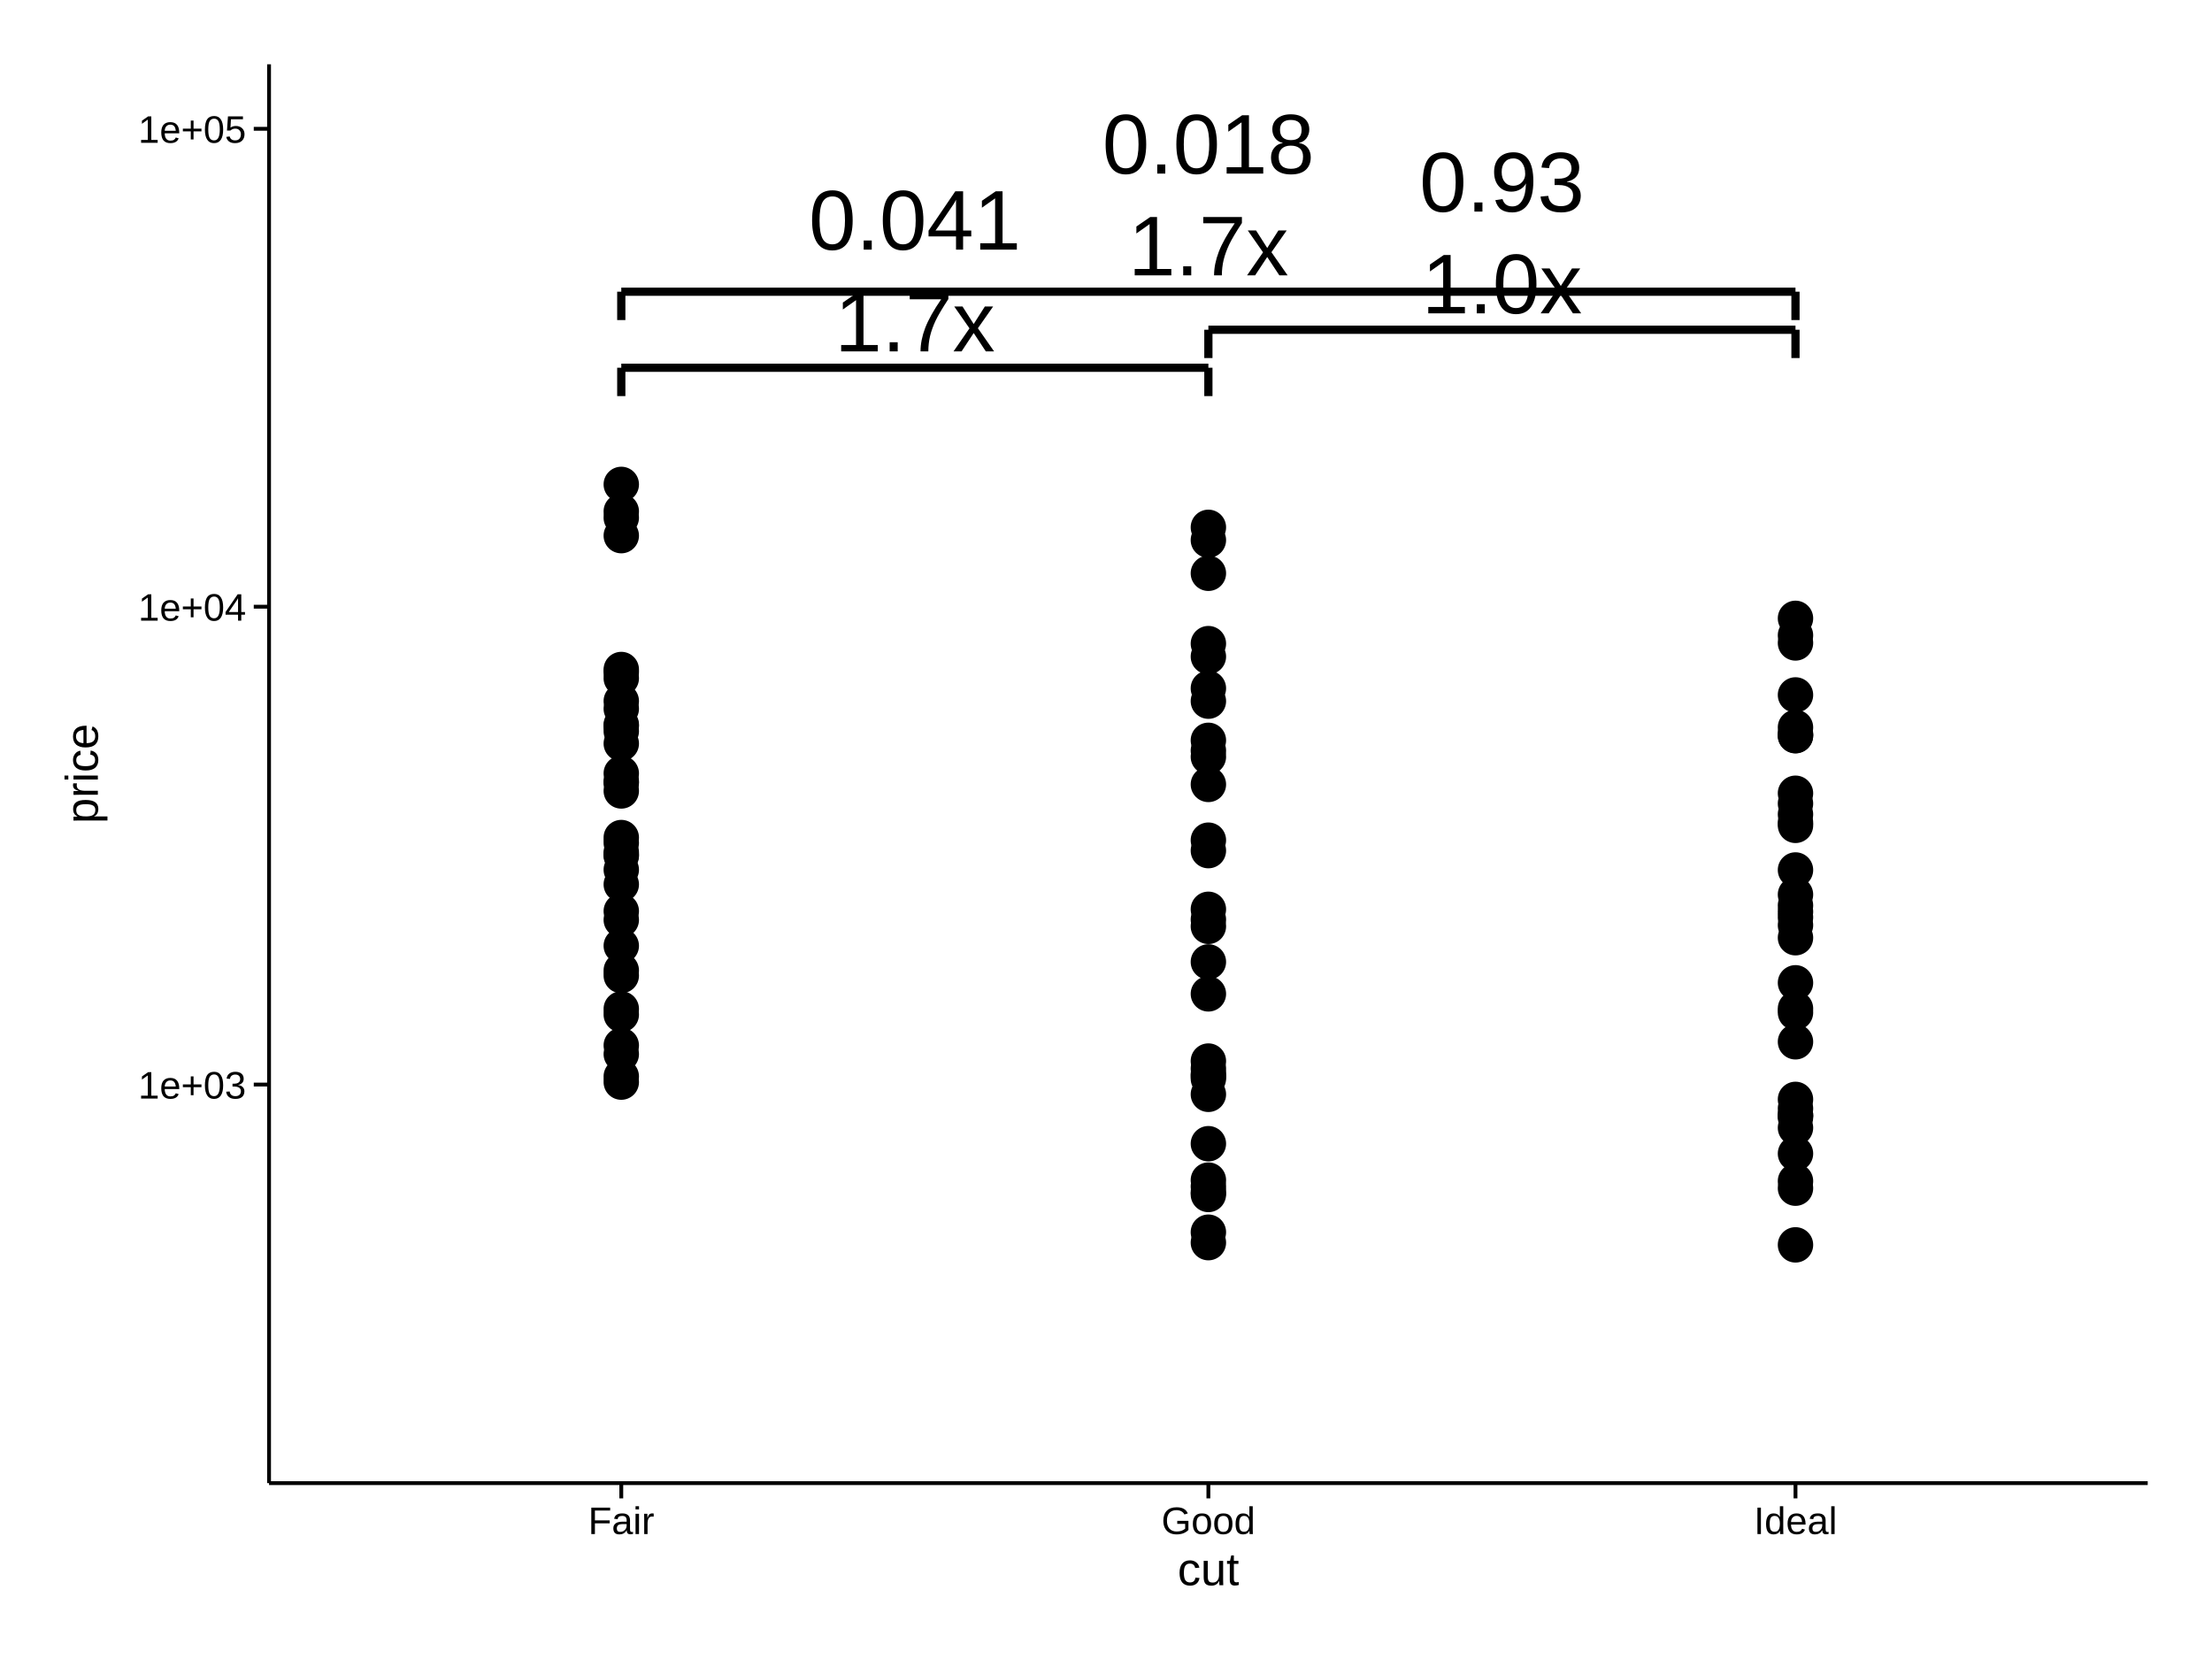
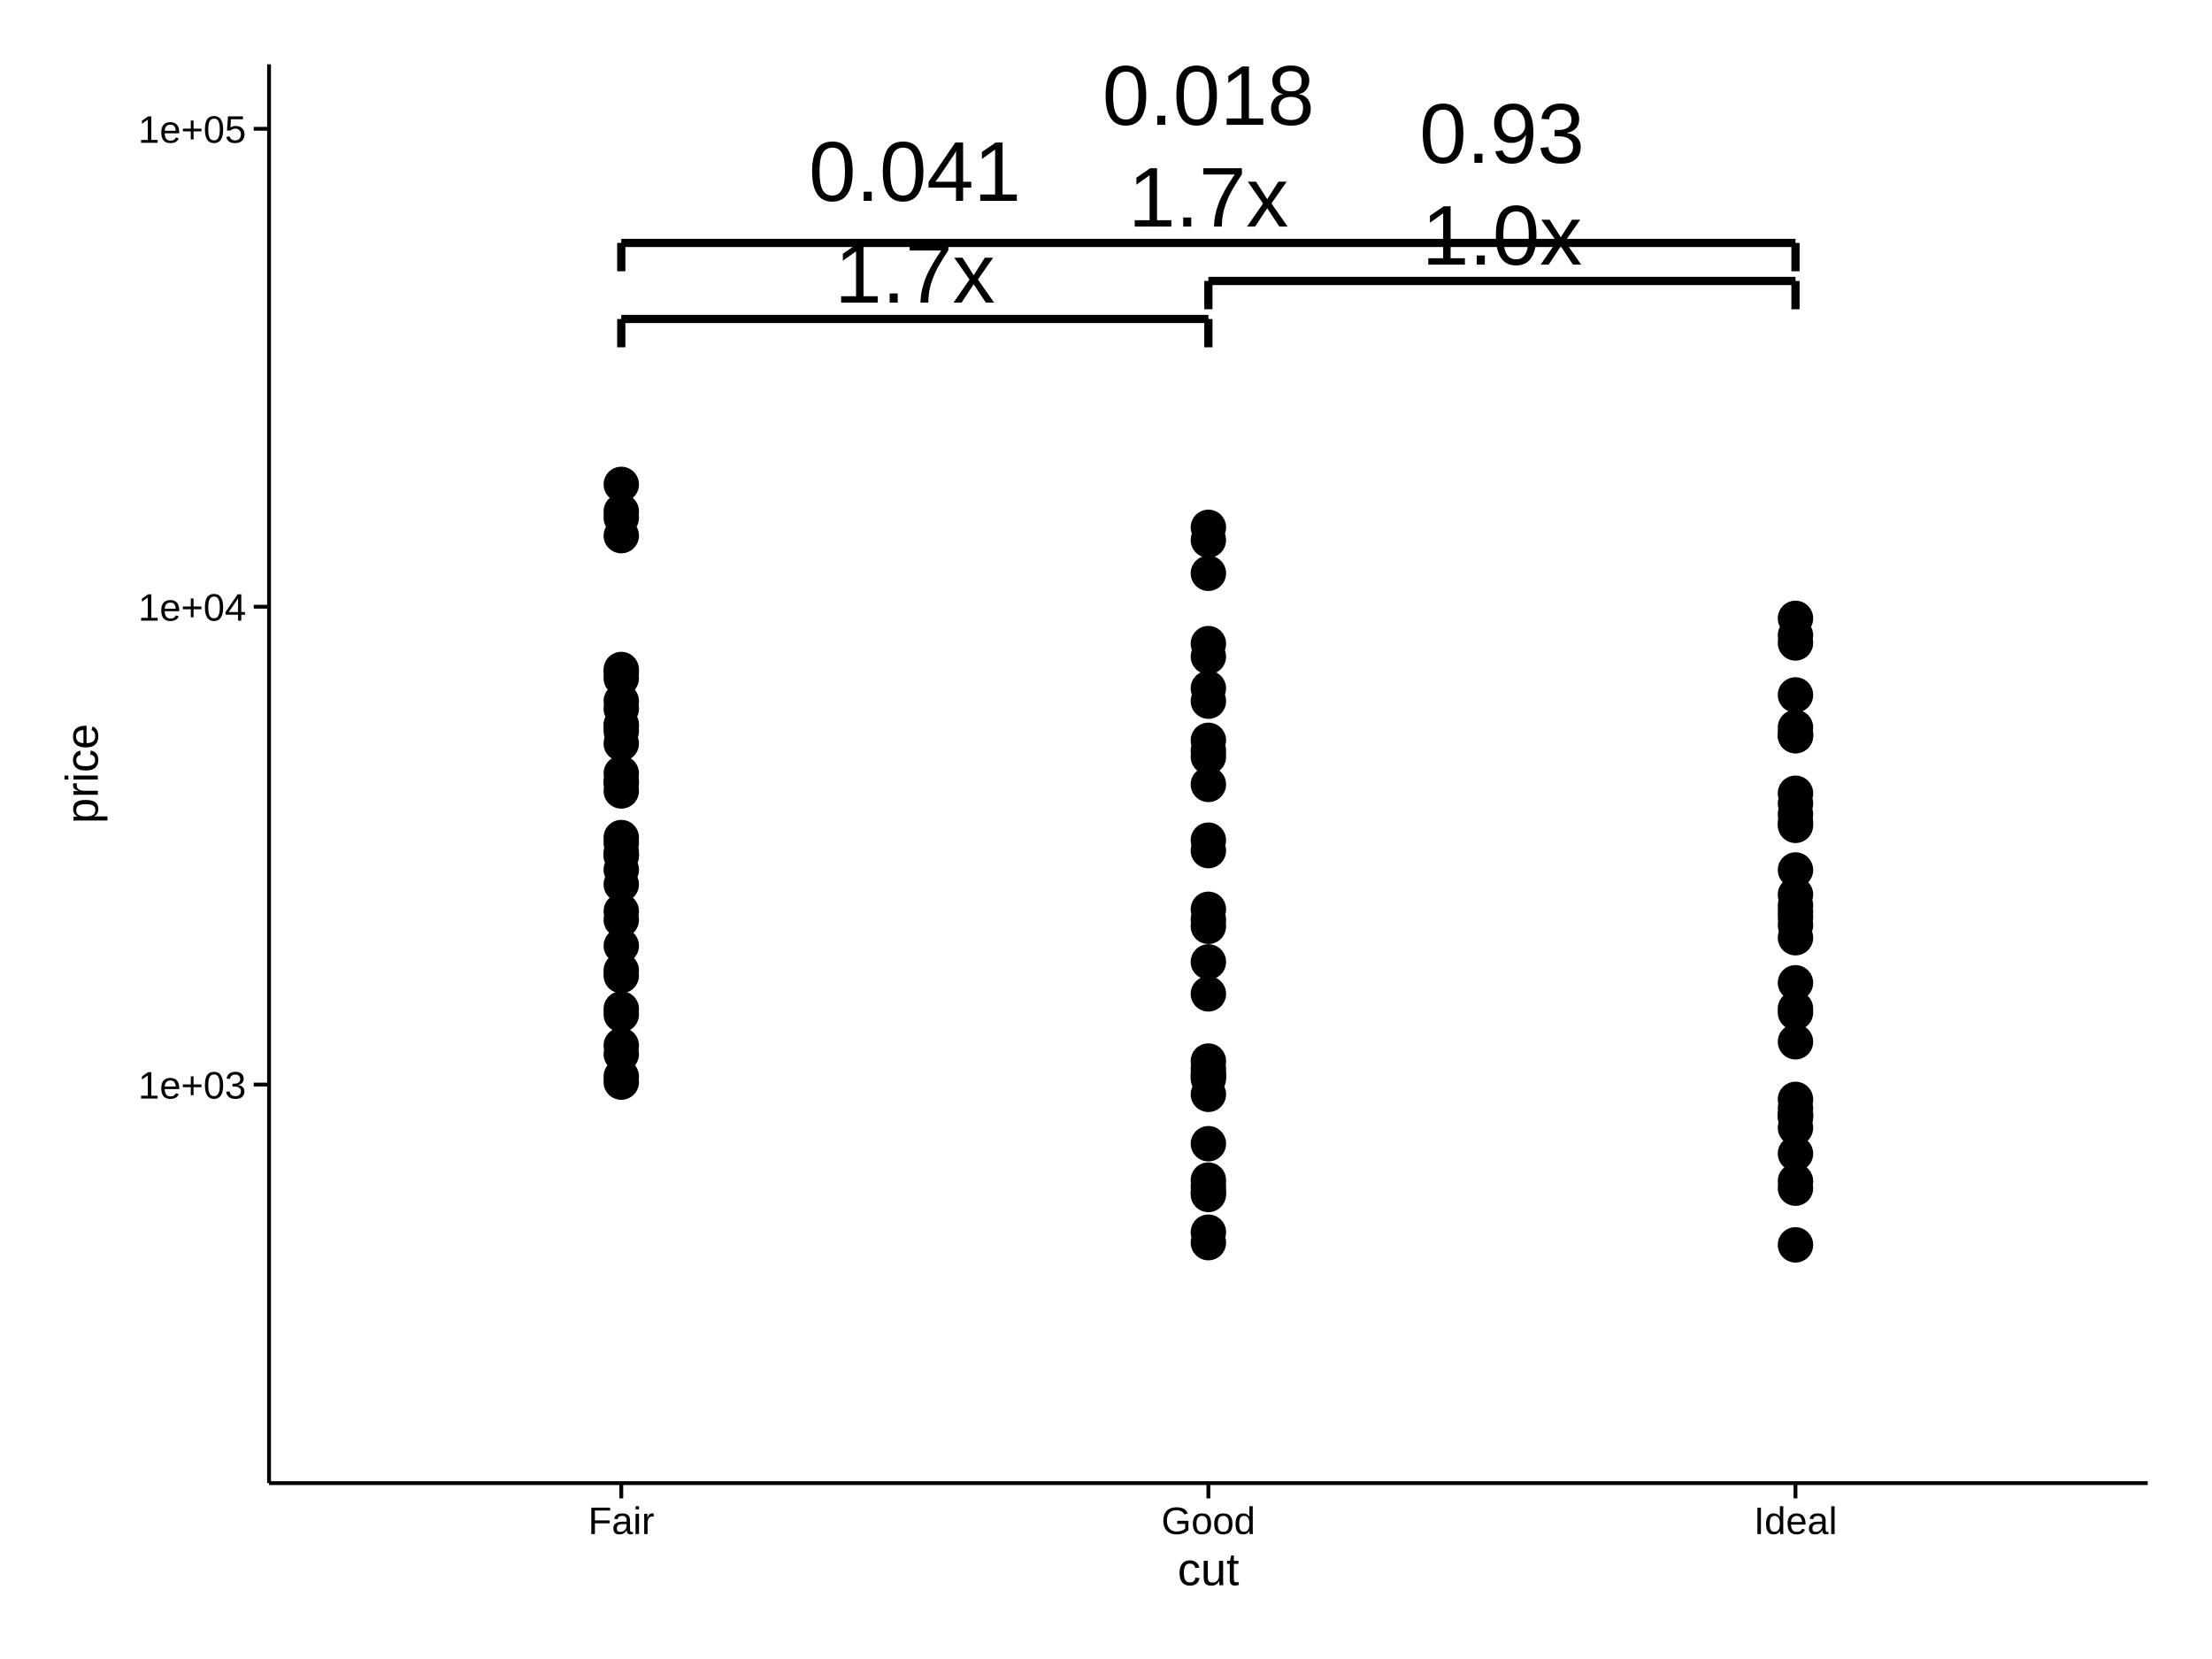
<svg xmlns="http://www.w3.org/2000/svg" class="svglite" width="288.00pt" height="216.00pt" viewBox="0 0 288.00 216.00">
  <defs>
    <style type="text/css">
    .svglite line, .svglite polyline, .svglite polygon, .svglite path, .svglite rect, .svglite circle {
      fill: none;
      stroke: #000000;
      stroke-linecap: round;
      stroke-linejoin: round;
      stroke-miterlimit: 10.00;
    }
    .svglite text {
      white-space: pre;
    }
  </style>
  </defs>
  <rect width="100%" height="100%" style="stroke: none; fill: none;" />
  <defs>
    <clipPath id="cpMC4wMHwyODguMDB8MC4wMHwyMTYuMDA=">
      <rect x="0.00" y="0.00" width="288.00" height="216.00" />
    </clipPath>
  </defs>
  <g clip-path="url(#cpMC4wMHwyODguMDB8MC4wMHwyMTYuMDA=)">
</g>
  <defs>
    <clipPath id="cpMzUuMDN8Mjc5LjYzfDguMzd8MTkzLjEw">
      <rect x="35.03" y="8.37" width="244.60" height="184.73" />
    </clipPath>
  </defs>
  <g clip-path="url(#cpMzUuMDN8Mjc5LjYzfDguMzd8MTkzLjEw)">
    <circle cx="80.89" cy="111.28" r="1.95" style="stroke-width: 0.71; fill: #000000;" />
    <circle cx="157.33" cy="74.64" r="1.95" style="stroke-width: 0.71; fill: #000000;" />
    <circle cx="233.77" cy="122.09" r="1.95" style="stroke-width: 0.71; fill: #000000;" />
    <circle cx="233.77" cy="80.51" r="1.95" style="stroke-width: 0.71; fill: #000000;" />
    <circle cx="233.77" cy="116.47" r="1.95" style="stroke-width: 0.71; fill: #000000;" />
    <circle cx="80.89" cy="69.74" r="1.95" style="stroke-width: 0.71; fill: #000000;" />
    <circle cx="157.33" cy="148.91" r="1.95" style="stroke-width: 0.71; fill: #000000;" />
    <circle cx="157.33" cy="140.44" r="1.95" style="stroke-width: 0.71; fill: #000000;" />
    <circle cx="233.77" cy="94.71" r="1.95" style="stroke-width: 0.71; fill: #000000;" />
    <circle cx="80.89" cy="127.02" r="1.95" style="stroke-width: 0.71; fill: #000000;" />
    <circle cx="157.33" cy="85.49" r="1.95" style="stroke-width: 0.71; fill: #000000;" />
    <circle cx="80.89" cy="109.74" r="1.95" style="stroke-width: 0.71; fill: #000000;" />
    <circle cx="233.77" cy="127.96" r="1.95" style="stroke-width: 0.71; fill: #000000;" />
    <circle cx="233.77" cy="146.84" r="1.95" style="stroke-width: 0.71; fill: #000000;" />
    <circle cx="157.33" cy="154.48" r="1.95" style="stroke-width: 0.71; fill: #000000;" />
    <circle cx="157.33" cy="161.79" r="1.95" style="stroke-width: 0.71; fill: #000000;" />
    <circle cx="233.77" cy="119.43" r="1.95" style="stroke-width: 0.71; fill: #000000;" />
    <circle cx="80.89" cy="140.89" r="1.95" style="stroke-width: 0.71; fill: #000000;" />
    <circle cx="233.77" cy="120.46" r="1.95" style="stroke-width: 0.71; fill: #000000;" />
    <circle cx="80.89" cy="111.43" r="1.95" style="stroke-width: 0.71; fill: #000000;" />
    <circle cx="157.33" cy="139.13" r="1.95" style="stroke-width: 0.71; fill: #000000;" />
    <circle cx="157.33" cy="109.39" r="1.95" style="stroke-width: 0.71; fill: #000000;" />
    <circle cx="80.89" cy="137.25" r="1.95" style="stroke-width: 0.71; fill: #000000;" />
    <circle cx="157.33" cy="102.13" r="1.95" style="stroke-width: 0.71; fill: #000000;" />
    <circle cx="80.89" cy="66.58" r="1.95" style="stroke-width: 0.71; fill: #000000;" />
    <circle cx="233.77" cy="150.20" r="1.95" style="stroke-width: 0.71; fill: #000000;" />
    <circle cx="157.33" cy="97.73" r="1.95" style="stroke-width: 0.71; fill: #000000;" />
    <circle cx="80.89" cy="91.28" r="1.95" style="stroke-width: 0.71; fill: #000000;" />
    <circle cx="233.77" cy="118.70" r="1.95" style="stroke-width: 0.71; fill: #000000;" />
    <circle cx="80.89" cy="132.10" r="1.95" style="stroke-width: 0.71; fill: #000000;" />
    <circle cx="233.77" cy="83.71" r="1.95" style="stroke-width: 0.71; fill: #000000;" />
    <circle cx="80.89" cy="94.34" r="1.95" style="stroke-width: 0.71; fill: #000000;" />
    <circle cx="157.33" cy="96.39" r="1.95" style="stroke-width: 0.71; fill: #000000;" />
    <circle cx="157.33" cy="118.39" r="1.95" style="stroke-width: 0.71; fill: #000000;" />
    <circle cx="233.77" cy="90.48" r="1.95" style="stroke-width: 0.71; fill: #000000;" />
    <circle cx="80.89" cy="92.28" r="1.95" style="stroke-width: 0.71; fill: #000000;" />
    <circle cx="233.77" cy="113.27" r="1.95" style="stroke-width: 0.71; fill: #000000;" />
    <circle cx="233.77" cy="95.54" r="1.95" style="stroke-width: 0.71; fill: #000000;" />
    <circle cx="233.77" cy="145.19" r="1.95" style="stroke-width: 0.71; fill: #000000;" />
    <circle cx="80.89" cy="87.17" r="1.95" style="stroke-width: 0.71; fill: #000000;" />
    <circle cx="233.77" cy="104.62" r="1.95" style="stroke-width: 0.71; fill: #000000;" />
    <circle cx="157.33" cy="155.52" r="1.95" style="stroke-width: 0.71; fill: #000000;" />
    <circle cx="80.89" cy="95.21" r="1.95" style="stroke-width: 0.71; fill: #000000;" />
    <circle cx="157.33" cy="110.75" r="1.95" style="stroke-width: 0.71; fill: #000000;" />
    <circle cx="80.89" cy="119.77" r="1.95" style="stroke-width: 0.71; fill: #000000;" />
    <circle cx="80.89" cy="140.15" r="1.95" style="stroke-width: 0.71; fill: #000000;" />
    <circle cx="233.77" cy="95.79" r="1.95" style="stroke-width: 0.71; fill: #000000;" />
    <circle cx="80.89" cy="87.52" r="1.95" style="stroke-width: 0.71; fill: #000000;" />
    <circle cx="233.77" cy="82.72" r="1.95" style="stroke-width: 0.71; fill: #000000;" />
    <circle cx="157.33" cy="98.54" r="1.95" style="stroke-width: 0.71; fill: #000000;" />
    <circle cx="157.33" cy="89.62" r="1.95" style="stroke-width: 0.71; fill: #000000;" />
    <circle cx="80.89" cy="118.63" r="1.95" style="stroke-width: 0.71; fill: #000000;" />
    <circle cx="157.33" cy="139.84" r="1.95" style="stroke-width: 0.71; fill: #000000;" />
    <circle cx="233.77" cy="143.14" r="1.95" style="stroke-width: 0.71; fill: #000000;" />
    <circle cx="80.89" cy="110.97" r="1.95" style="stroke-width: 0.71; fill: #000000;" />
    <circle cx="157.33" cy="138.15" r="1.95" style="stroke-width: 0.71; fill: #000000;" />
    <circle cx="233.77" cy="145.19" r="1.95" style="stroke-width: 0.71; fill: #000000;" />
    <circle cx="80.89" cy="109.05" r="1.95" style="stroke-width: 0.71; fill: #000000;" />
    <circle cx="80.89" cy="102.98" r="1.95" style="stroke-width: 0.71; fill: #000000;" />
    <circle cx="233.77" cy="154.70" r="1.95" style="stroke-width: 0.71; fill: #000000;" />
    <circle cx="157.33" cy="153.65" r="1.95" style="stroke-width: 0.71; fill: #000000;" />
    <circle cx="157.33" cy="125.24" r="1.95" style="stroke-width: 0.71; fill: #000000;" />
    <circle cx="80.89" cy="94.54" r="1.95" style="stroke-width: 0.71; fill: #000000;" />
    <circle cx="80.89" cy="100.69" r="1.95" style="stroke-width: 0.71; fill: #000000;" />
    <circle cx="80.89" cy="123.14" r="1.95" style="stroke-width: 0.71; fill: #000000;" />
    <circle cx="80.89" cy="113.24" r="1.95" style="stroke-width: 0.71; fill: #000000;" />
    <circle cx="233.77" cy="131.32" r="1.95" style="stroke-width: 0.71; fill: #000000;" />
    <circle cx="80.89" cy="63.07" r="1.95" style="stroke-width: 0.71; fill: #000000;" />
    <circle cx="157.33" cy="160.43" r="1.95" style="stroke-width: 0.71; fill: #000000;" />
    <circle cx="80.89" cy="101.94" r="1.95" style="stroke-width: 0.71; fill: #000000;" />
    <circle cx="233.77" cy="117.89" r="1.95" style="stroke-width: 0.71; fill: #000000;" />
    <circle cx="157.33" cy="140.10" r="1.95" style="stroke-width: 0.71; fill: #000000;" />
    <circle cx="233.77" cy="135.64" r="1.95" style="stroke-width: 0.71; fill: #000000;" />
    <circle cx="157.33" cy="129.40" r="1.95" style="stroke-width: 0.71; fill: #000000;" />
    <circle cx="157.33" cy="119.72" r="1.95" style="stroke-width: 0.71; fill: #000000;" />
    <circle cx="80.89" cy="126.35" r="1.95" style="stroke-width: 0.71; fill: #000000;" />
    <circle cx="80.89" cy="115.15" r="1.95" style="stroke-width: 0.71; fill: #000000;" />
    <circle cx="233.77" cy="107.09" r="1.95" style="stroke-width: 0.71; fill: #000000;" />
    <circle cx="80.89" cy="96.81" r="1.95" style="stroke-width: 0.71; fill: #000000;" />
    <circle cx="233.77" cy="103.28" r="1.95" style="stroke-width: 0.71; fill: #000000;" />
    <circle cx="157.33" cy="142.48" r="1.95" style="stroke-width: 0.71; fill: #000000;" />
    <circle cx="157.33" cy="120.61" r="1.95" style="stroke-width: 0.71; fill: #000000;" />
    <circle cx="233.77" cy="107.46" r="1.95" style="stroke-width: 0.71; fill: #000000;" />
    <circle cx="233.77" cy="131.83" r="1.95" style="stroke-width: 0.71; fill: #000000;" />
    <circle cx="80.89" cy="88.31" r="1.95" style="stroke-width: 0.71; fill: #000000;" />
    <circle cx="233.77" cy="144.33" r="1.95" style="stroke-width: 0.71; fill: #000000;" />
    <circle cx="157.33" cy="155.20" r="1.95" style="stroke-width: 0.71; fill: #000000;" />
    <circle cx="233.77" cy="153.78" r="1.95" style="stroke-width: 0.71; fill: #000000;" />
    <circle cx="80.89" cy="136.11" r="1.95" style="stroke-width: 0.71; fill: #000000;" />
    <circle cx="233.77" cy="106.02" r="1.95" style="stroke-width: 0.71; fill: #000000;" />
    <circle cx="157.33" cy="83.80" r="1.95" style="stroke-width: 0.71; fill: #000000;" />
    <circle cx="157.33" cy="68.66" r="1.95" style="stroke-width: 0.71; fill: #000000;" />
    <circle cx="233.77" cy="95.76" r="1.95" style="stroke-width: 0.71; fill: #000000;" />
    <circle cx="233.77" cy="162.08" r="1.95" style="stroke-width: 0.71; fill: #000000;" />
    <circle cx="80.89" cy="131.36" r="1.95" style="stroke-width: 0.71; fill: #000000;" />
    <circle cx="233.77" cy="145.48" r="1.95" style="stroke-width: 0.71; fill: #000000;" />
    <circle cx="157.33" cy="70.32" r="1.95" style="stroke-width: 0.71; fill: #000000;" />
    <circle cx="80.89" cy="101.72" r="1.95" style="stroke-width: 0.71; fill: #000000;" />
    <circle cx="80.89" cy="67.41" r="1.95" style="stroke-width: 0.71; fill: #000000;" />
    <circle cx="157.33" cy="91.29" r="1.95" style="stroke-width: 0.71; fill: #000000;" />
-     <line x1="80.89" y1="47.88" x2="157.33" y2="47.88" style="stroke-width: 1.07; stroke-linecap: butt;" />
-     <line x1="157.33" y1="42.93" x2="233.77" y2="42.93" style="stroke-width: 1.07; stroke-linecap: butt;" />
-     <line x1="80.89" y1="37.98" x2="233.77" y2="37.98" style="stroke-width: 1.07; stroke-linecap: butt;" />
-     <line x1="80.89" y1="47.88" x2="80.89" y2="51.57" style="stroke-width: 1.07; stroke-linecap: butt;" />
-     <line x1="157.33" y1="42.93" x2="157.33" y2="46.62" style="stroke-width: 1.07; stroke-linecap: butt;" />
-     <line x1="80.89" y1="37.98" x2="80.89" y2="41.67" style="stroke-width: 1.07; stroke-linecap: butt;" />
-     <line x1="157.33" y1="47.88" x2="157.33" y2="51.57" style="stroke-width: 1.07; stroke-linecap: butt;" />
-     <line x1="233.77" y1="42.93" x2="233.77" y2="46.62" style="stroke-width: 1.07; stroke-linecap: butt;" />
-     <line x1="233.77" y1="37.98" x2="233.77" y2="41.67" style="stroke-width: 1.07; stroke-linecap: butt;" />
-     <text x="119.11" y="32.50" text-anchor="middle" style="font-size: 11.04px; font-family: &quot;Liberation Sans&quot;;" textLength="31.59px" lengthAdjust="spacingAndGlyphs">0.041</text>
-     <text x="119.11" y="45.75" text-anchor="middle" style="font-size: 11.04px; font-family: &quot;Liberation Sans&quot;;" textLength="24.08px" lengthAdjust="spacingAndGlyphs">1.7x</text>
-     <text x="195.55" y="27.55" text-anchor="middle" style="font-size: 11.04px; font-family: &quot;Liberation Sans&quot;;" textLength="24.57px" lengthAdjust="spacingAndGlyphs">0.93</text>
-     <text x="195.55" y="40.80" text-anchor="middle" style="font-size: 11.04px; font-family: &quot;Liberation Sans&quot;;" textLength="24.08px" lengthAdjust="spacingAndGlyphs">1.0x</text>
-     <text x="157.33" y="22.60" text-anchor="middle" style="font-size: 11.04px; font-family: &quot;Liberation Sans&quot;;" textLength="31.59px" lengthAdjust="spacingAndGlyphs">0.018</text>
-     <text x="157.33" y="35.85" text-anchor="middle" style="font-size: 11.04px; font-family: &quot;Liberation Sans&quot;;" textLength="24.08px" lengthAdjust="spacingAndGlyphs">1.7x</text>
+     <line x1="80.89" y1="41.53" x2="157.33" y2="41.53" style="stroke-width: 1.07; stroke-linecap: butt;" />
+     <line x1="157.33" y1="36.58" x2="233.77" y2="36.58" style="stroke-width: 1.07; stroke-linecap: butt;" />
+     <line x1="80.89" y1="31.63" x2="233.77" y2="31.63" style="stroke-width: 1.07; stroke-linecap: butt;" />
+     <line x1="80.89" y1="41.53" x2="80.89" y2="45.22" style="stroke-width: 1.07; stroke-linecap: butt;" />
+     <line x1="157.33" y1="36.58" x2="157.33" y2="40.27" style="stroke-width: 1.07; stroke-linecap: butt;" />
+     <line x1="80.89" y1="31.63" x2="80.89" y2="35.32" style="stroke-width: 1.07; stroke-linecap: butt;" />
+     <line x1="157.33" y1="41.53" x2="157.33" y2="45.22" style="stroke-width: 1.07; stroke-linecap: butt;" />
+     <line x1="233.77" y1="36.58" x2="233.77" y2="40.27" style="stroke-width: 1.07; stroke-linecap: butt;" />
+     <line x1="233.77" y1="31.63" x2="233.77" y2="35.32" style="stroke-width: 1.07; stroke-linecap: butt;" />
+     <text x="119.11" y="26.15" text-anchor="middle" style="font-size: 11.04px; font-family: &quot;Liberation Sans&quot;;" textLength="31.59px" lengthAdjust="spacingAndGlyphs">0.041</text>
+     <text x="119.11" y="39.40" text-anchor="middle" style="font-size: 11.04px; font-family: &quot;Liberation Sans&quot;;" textLength="24.08px" lengthAdjust="spacingAndGlyphs">1.7x</text>
+     <text x="195.55" y="21.20" text-anchor="middle" style="font-size: 11.04px; font-family: &quot;Liberation Sans&quot;;" textLength="24.57px" lengthAdjust="spacingAndGlyphs">0.93</text>
+     <text x="195.55" y="34.45" text-anchor="middle" style="font-size: 11.04px; font-family: &quot;Liberation Sans&quot;;" textLength="24.08px" lengthAdjust="spacingAndGlyphs">1.0x</text>
+     <text x="157.33" y="16.25" text-anchor="middle" style="font-size: 11.04px; font-family: &quot;Liberation Sans&quot;;" textLength="31.59px" lengthAdjust="spacingAndGlyphs">0.018</text>
+     <text x="157.33" y="29.50" text-anchor="middle" style="font-size: 11.04px; font-family: &quot;Liberation Sans&quot;;" textLength="24.08px" lengthAdjust="spacingAndGlyphs">1.7x</text>
  </g>
  <g clip-path="url(#cpMC4wMHwyODguMDB8MC4wMHwyMTYuMDA=)">
    <polyline points="35.03,193.10 35.03,8.37 " style="stroke-width: 0.50; stroke-linecap: butt;" />
    <text x="32.04" y="143.03" text-anchor="end" style="font-size: 5.00px; font-family: &quot;Liberation Sans&quot;;" textLength="16.81px" lengthAdjust="spacingAndGlyphs">1e+03</text>
    <text x="32.04" y="80.81" text-anchor="end" style="font-size: 5.00px; font-family: &quot;Liberation Sans&quot;;" textLength="16.81px" lengthAdjust="spacingAndGlyphs">1e+04</text>
    <text x="32.04" y="18.59" text-anchor="end" style="font-size: 5.00px; font-family: &quot;Liberation Sans&quot;;" textLength="16.81px" lengthAdjust="spacingAndGlyphs">1e+05</text>
    <polyline points="33.04,141.21 35.03,141.21 " style="stroke-width: 0.50; stroke-linecap: butt;" />
    <polyline points="33.04,78.99 35.03,78.99 " style="stroke-width: 0.50; stroke-linecap: butt;" />
    <polyline points="33.04,16.77 35.03,16.77 " style="stroke-width: 0.50; stroke-linecap: butt;" />
    <polyline points="35.03,193.10 279.63,193.10 " style="stroke-width: 0.50; stroke-linecap: butt;" />
    <polyline points="80.89,195.09 80.89,193.10 " style="stroke-width: 0.50; stroke-linecap: butt;" />
    <polyline points="157.33,195.09 157.33,193.10 " style="stroke-width: 0.50; stroke-linecap: butt;" />
    <polyline points="233.77,195.09 233.77,193.10 " style="stroke-width: 0.50; stroke-linecap: butt;" />
    <text x="80.89" y="199.73" text-anchor="middle" style="font-size: 5.00px; font-family: &quot;Liberation Sans&quot;;" textLength="8.91px" lengthAdjust="spacingAndGlyphs">Fair</text>
    <text x="157.33" y="199.73" text-anchor="middle" style="font-size: 5.00px; font-family: &quot;Liberation Sans&quot;;" textLength="13.17px" lengthAdjust="spacingAndGlyphs">Good</text>
    <text x="233.77" y="199.73" text-anchor="middle" style="font-size: 5.00px; font-family: &quot;Liberation Sans&quot;;" textLength="12.18px" lengthAdjust="spacingAndGlyphs">Ideal</text>
    <text x="157.33" y="206.39" text-anchor="middle" style="font-size: 6.00px; font-family: &quot;Liberation Sans&quot;;" textLength="9.45px" lengthAdjust="spacingAndGlyphs">cut</text>
    <text transform="translate(12.74,100.73) rotate(-90)" text-anchor="middle" style="font-size: 6.00px; font-family: &quot;Liberation Sans&quot;;" textLength="14.92px" lengthAdjust="spacingAndGlyphs">price</text>
  </g>
</svg>
